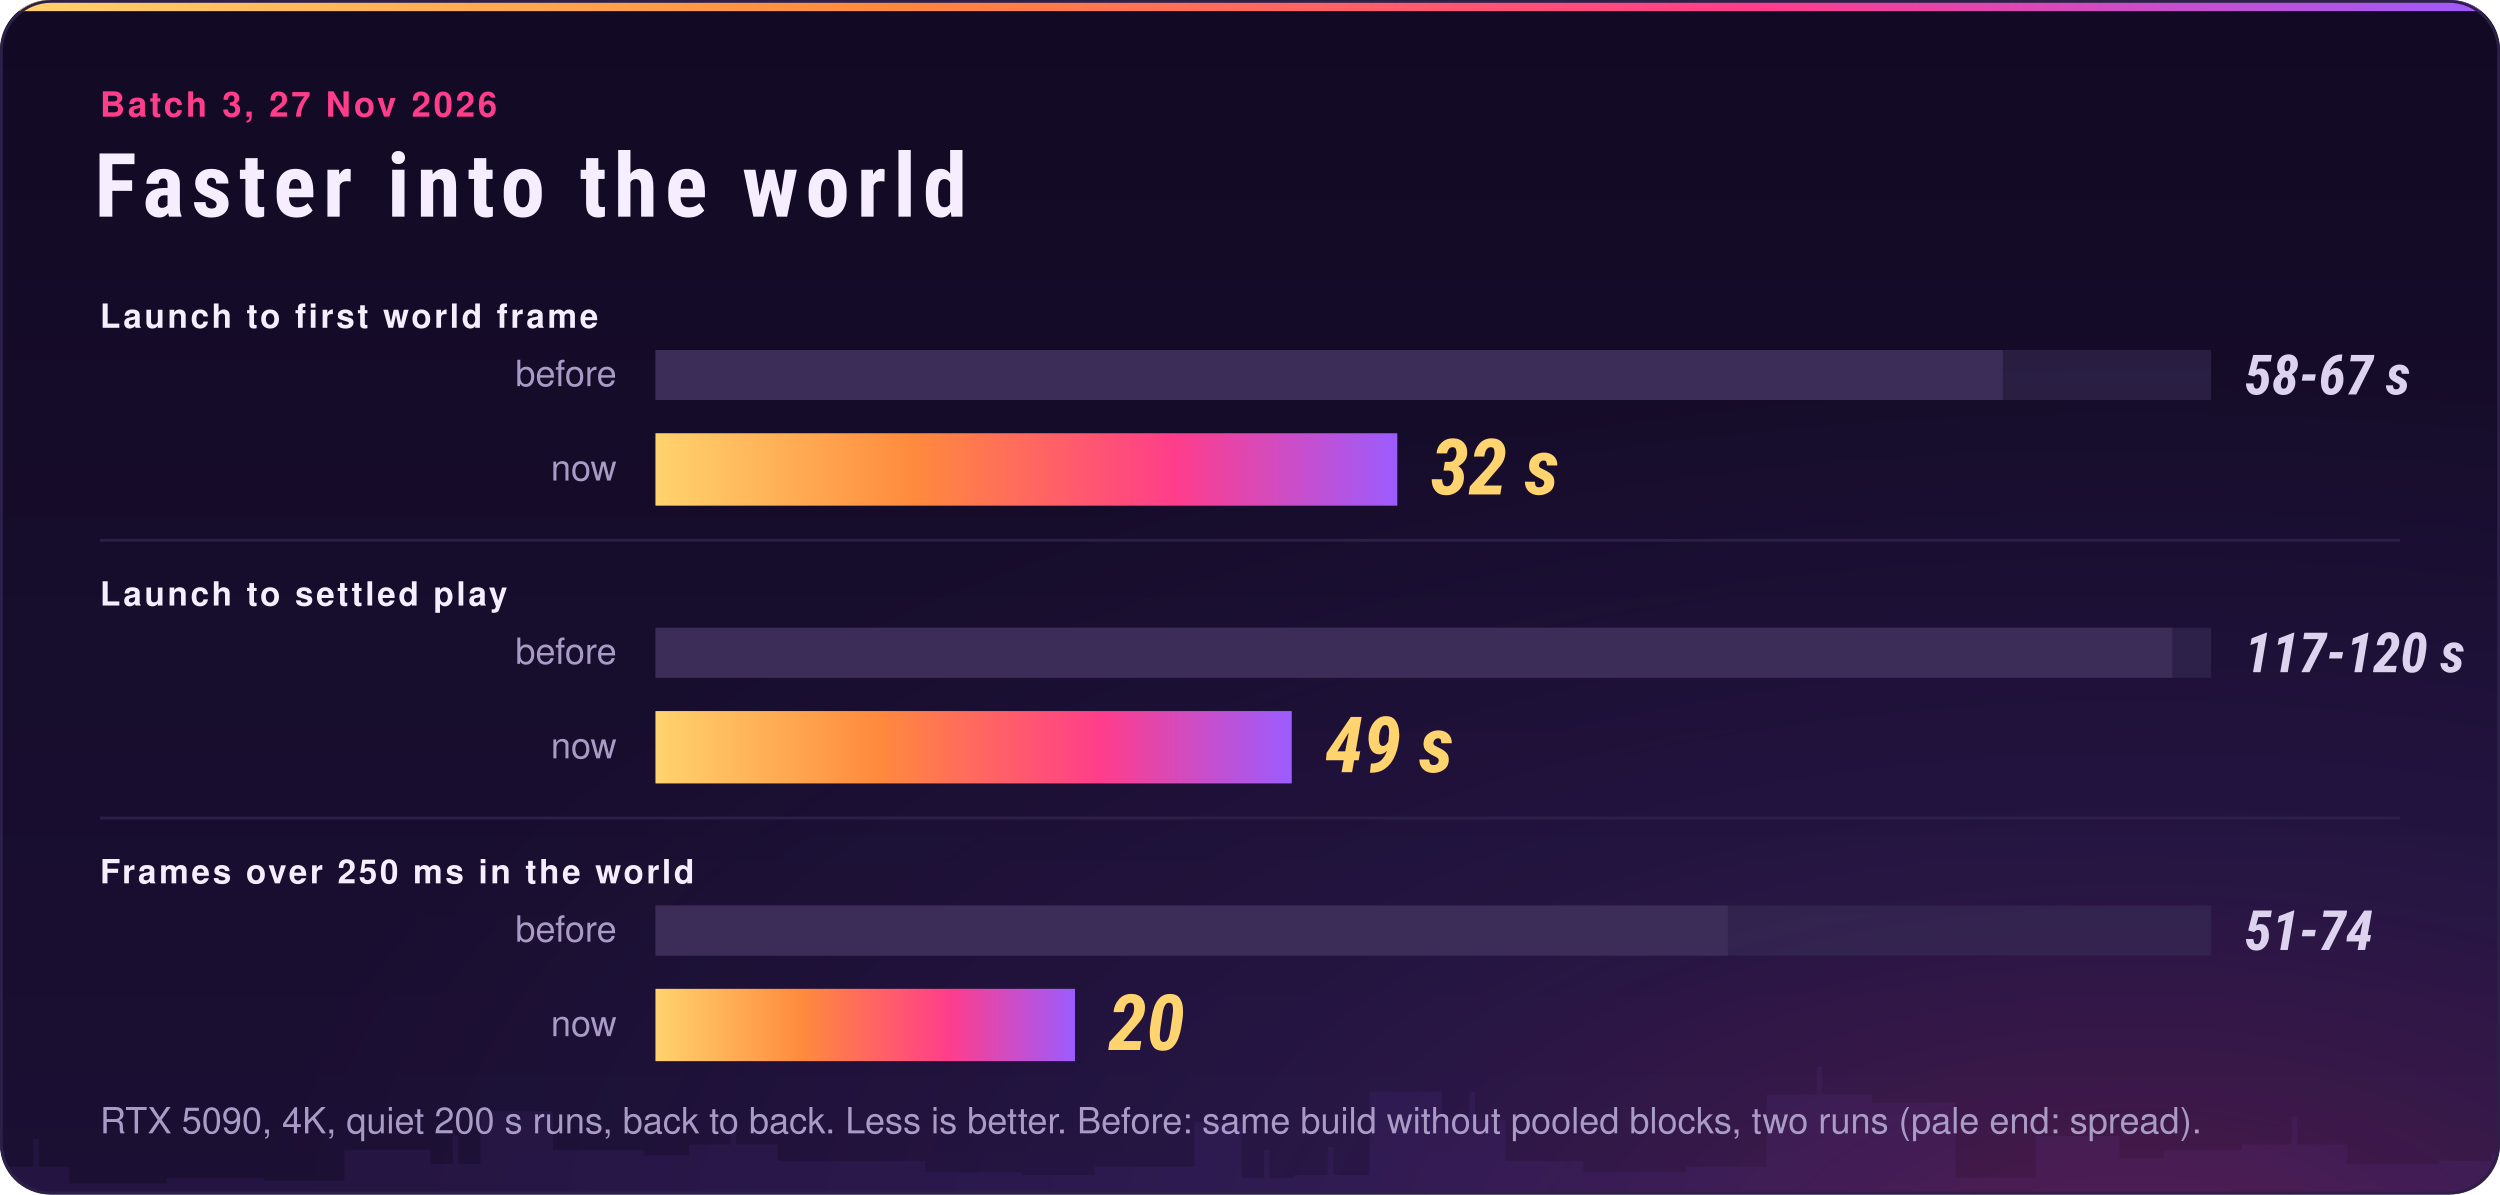
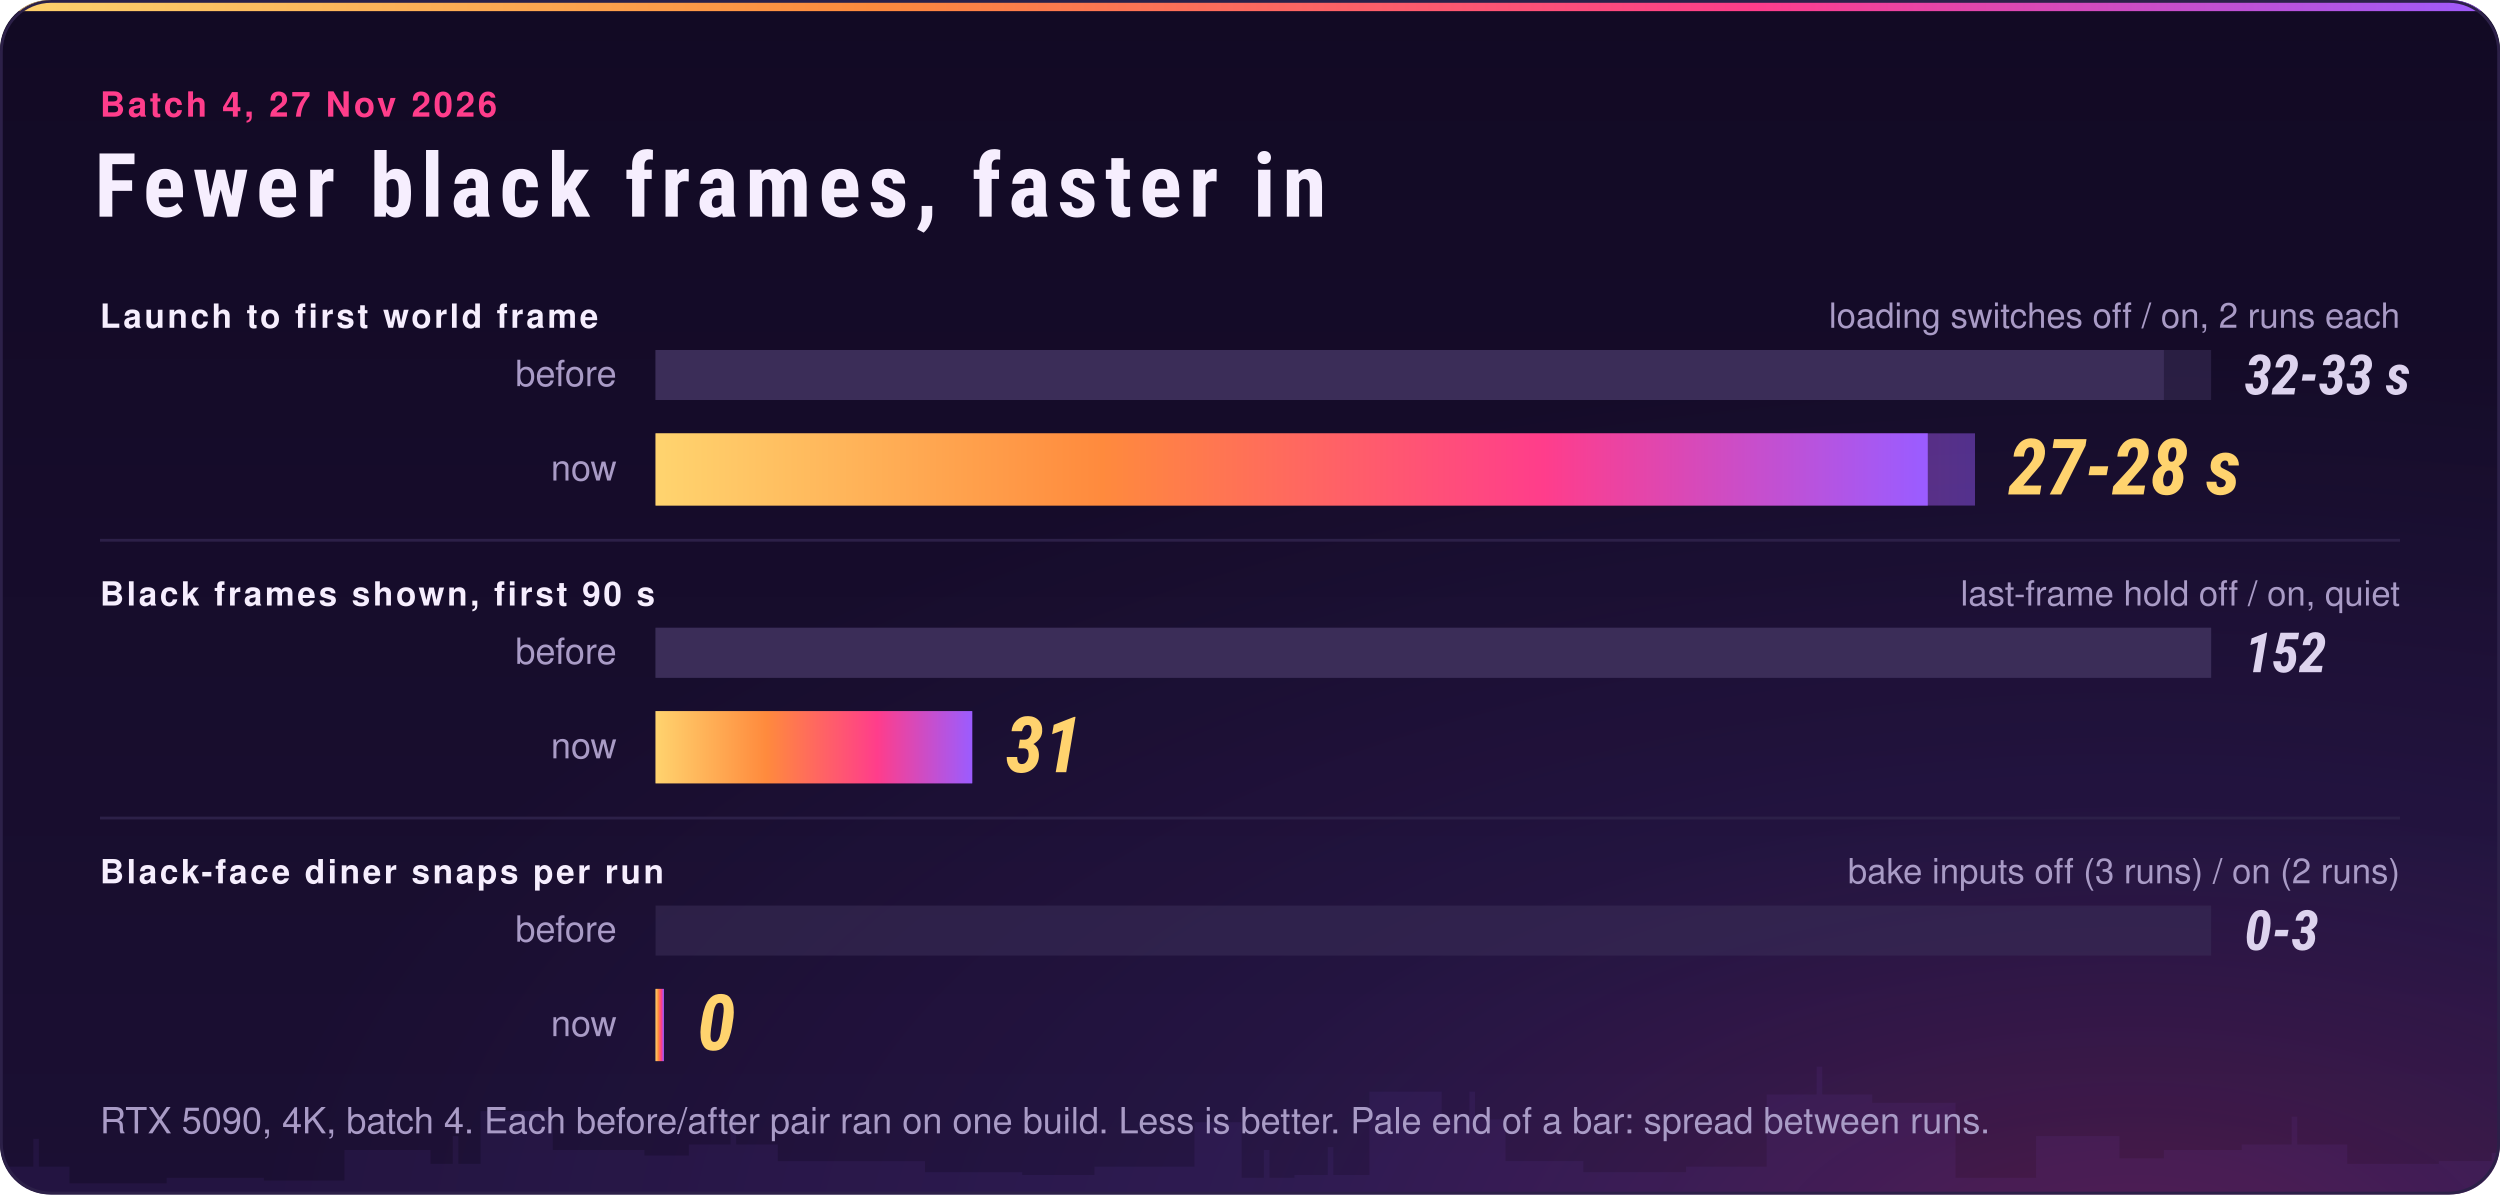
<svg xmlns="http://www.w3.org/2000/svg" width="900" height="430" viewBox="0 0 900 430" role="img" aria-labelledby="title desc">
  <style>
    .d{font-family:"Bahnschrift SemiBold Condensed","Bahnschrift Condensed","DIN Condensed","Roboto Condensed","Arial Narrow",Impact,sans-serif;font-weight:600}
    .s{font-family:-apple-system,BlinkMacSystemFont,"Segoe UI",Helvetica,Arial,sans-serif}
    .up{text-transform:uppercase;letter-spacing:.08em}
    .fade{animation:fade .7s ease-out both}
    .grow{transform-box:fill-box;transform-origin:left center;animation:grow 1.1s cubic-bezier(.2,.7,.2,1) both}
    .rise{transform-box:fill-box;transform-origin:center bottom;animation:rise 1.6s cubic-bezier(.2,.7,.2,1) both}
    .t1{animation-delay:.15s}.t2{animation-delay:.3s}.t3{animation-delay:.45s}.t4{animation-delay:.6s}
    .t5{animation-delay:.75s}.t6{animation-delay:.9s}.t7{animation-delay:1.1s}.t8{animation-delay:1.4s}
    @keyframes fade{from{opacity:0}to{opacity:1}}
    @keyframes grow{from{transform:scaleX(0)}to{transform:scaleX(1)}}
    @keyframes rise{from{transform:translateY(24px);opacity:.4}to{transform:none;opacity:1}}
    @media (prefers-reduced-motion:reduce){.fade,.grow,.rise{animation:none}}
  </style>
  <defs>
    <linearGradient id="cardbg" x1="0" y1="0" x2="0" y2="1">
      <stop offset="0" stop-color="#120a24" />
      <stop offset="1" stop-color="#1b0f33" />
    </linearGradient>
    <radialGradient id="glow" cx=".85" cy="1.05" r=".75">
      <stop offset="0" stop-color="#ff3d8b" stop-opacity=".22" />
      <stop offset=".5" stop-color="#9b5cff" stop-opacity=".08" />
      <stop offset="1" stop-color="#9b5cff" stop-opacity="0" />
    </radialGradient>
    <linearGradient id="sunset" x1="0" y1="0" x2="1" y2="0">
      <stop offset="0" stop-color="#ffd36e" />
      <stop offset=".35" stop-color="#ff8a3d" />
      <stop offset=".7" stop-color="#ff3d8b" />
      <stop offset="1" stop-color="#9b5cff" />
    </linearGradient>
    <linearGradient id="sunsetv" x1="0" y1="0" x2="0" y2="1">
      <stop offset="0" stop-color="#ffd36e" />
      <stop offset=".35" stop-color="#ff8a3d" />
      <stop offset=".7" stop-color="#ff3d8b" />
      <stop offset="1" stop-color="#9b5cff" />
    </linearGradient>
    <clipPath id="cardclip">
      <rect width="900" height="430" rx="18" />
    </clipPath>
  </defs>
  <g clip-path="url(#cardclip)">
    <rect width="900" height="430" fill="url(#cardbg)" />
    <rect width="900" height="430" fill="url(#glow)" />
    <path d="M0 430L0 420L12 420L12 410L14 410L14 420L25 420L25 426L60 426L60 424L95 424L95 425L124 425L124 414L155 414L155 419L163 419L163 409L165 409L165 419L173 419L173 400L199 400L199 414L232 414L232 416L248 416L248 412L263 412L263 402L265 402L265 412L280 412L280 418L300 418L300 418L333 418L333 422L368 422L368 423L394 423L394 420L430 420L430 404L447 404L447 424L455 424L455 414L457 414L457 424L466 424L466 423L478 423L478 413L480 413L480 423L493 423L493 393L519 393L519 403L529 403L529 393L531 393L531 403L542 403L542 418L570 418L570 422L607 422L607 420L636 420L636 394L654 394L654 384L656 384L656 394L674 394L674 397L704 397L704 424L733 424L733 409L763 409L763 417L779 417L779 414L807 414L807 412L825 412L825 402L827 402L827 412L845 412L845 419L878 419L878 418L897 418L897 415L904 415L904 405L906 405L906 415L900 415L900 430Z" fill="#9b5cff" fill-opacity=".07" />
    <rect width="900" height="4" fill="url(#sunset)" />
  </g>
  <rect x=".5" y=".5" width="899" height="429" rx="18" fill="none" stroke="#2c2048" />
-   <text class="s up" x="36" y="42" font-size="12.5" font-weight="700" fill="#ff3d8b">Batch 3, 27 Nov 2026</text>
-   <text class="d up" x="34" y="78" font-size="32" letter-spacing=".04em" fill="#f6eefe">Faster into the world</text>
+   <text class="s up" x="36" y="42" font-size="12.5" font-weight="700" fill="#ff3d8b">Batch 4, 27 Nov 2026</text>
+   <text class="d up" x="34" y="78" font-size="32" letter-spacing=".04em" fill="#f6eefe">Fewer black frames, faster in</text>
  <text class="s up" x="36" y="118" font-size="12" font-weight="700" fill="#f6eefe">Launch to first world frame</text>
+   <text class="s" x="864" y="118" font-size="12.5" text-anchor="end" fill="#a99bc6">loading switches off / on, 2 runs each</text>
  <text class="s" x="222" y="139" font-size="13" text-anchor="end" fill="#a99bc6">before</text>
  <text class="s" x="222" y="173" font-size="13" text-anchor="end" fill="#a99bc6">now</text>
  <rect class="grow t1" x="236" y="126" width="560" height="18" fill="#3b2d58" opacity=".55" />
-   <rect class="grow t1" x="236" y="126" width="485" height="18" fill="#3b2d58" />
-   <text class="d fade t6" x="808" y="142" font-size="20" font-style="italic" fill="#ddd3ee">58-67 s</text>
-   <rect class="grow t2" x="236" y="156" width="267" height="26" fill="url(#sunset)" opacity=".45" />
-   <rect class="grow t2" x="236" y="156" width="267" height="26" fill="url(#sunset)" />
-   <text class="d fade t6" x="515" y="178" font-size="28" font-style="italic" fill="#ffd36e">32 s</text>
-   <text class="s up" x="36" y="218" font-size="12" font-weight="700" fill="#f6eefe">Launch to settled play</text>
+   <rect class="grow t1" x="236" y="126" width="543" height="18" fill="#3b2d58" />
+   <text class="d fade t6" x="808" y="142" font-size="20" font-style="italic" fill="#ddd3ee">32-33 s</text>
+   <rect class="grow t2" x="236" y="156" width="475" height="26" fill="url(#sunset)" opacity=".45" />
+   <rect class="grow t2" x="236" y="156" width="458" height="26" fill="url(#sunset)" />
+   <text class="d fade t6" x="723" y="178" font-size="28" font-style="italic" fill="#ffd36e">27-28 s</text>
+   <text class="s up" x="36" y="218" font-size="12" font-weight="700" fill="#f6eefe">Black frames shown, first 90 s</text>
+   <text class="s" x="864" y="218" font-size="12.5" text-anchor="end" fill="#a99bc6">last-frame hold off / on, quiet</text>
  <text class="s" x="222" y="239" font-size="13" text-anchor="end" fill="#a99bc6">before</text>
  <text class="s" x="222" y="273" font-size="13" text-anchor="end" fill="#a99bc6">now</text>
  <rect class="grow t3" x="236" y="226" width="560" height="18" fill="#3b2d58" opacity=".55" />
-   <rect class="grow t3" x="236" y="226" width="546" height="18" fill="#3b2d58" />
-   <text class="d fade t6" x="808" y="242" font-size="20" font-style="italic" fill="#ddd3ee">117-120 s</text>
-   <rect class="grow t4" x="236" y="256" width="229" height="26" fill="url(#sunset)" opacity=".45" />
-   <rect class="grow t4" x="236" y="256" width="229" height="26" fill="url(#sunset)" />
-   <text class="d fade t6" x="477" y="278" font-size="28" font-style="italic" fill="#ffd36e">49 s</text>
-   <text class="s up" x="36" y="318" font-size="12" font-weight="700" fill="#f6eefe">Frames over 250 ms in the world</text>
+   <rect class="grow t3" x="236" y="226" width="560" height="18" fill="#3b2d58" />
+   <text class="d fade t6" x="808" y="242" font-size="20" font-style="italic" fill="#ddd3ee">152</text>
+   <rect class="grow t4" x="236" y="256" width="114" height="26" fill="url(#sunset)" opacity=".45" />
+   <rect class="grow t4" x="236" y="256" width="114" height="26" fill="url(#sunset)" />
+   <text class="d fade t6" x="362" y="278" font-size="28" font-style="italic" fill="#ffd36e">31</text>
+   <text class="s up" x="36" y="318" font-size="12" font-weight="700" fill="#f6eefe">Black-face diner snaps per run</text>
+   <text class="s" x="864" y="318" font-size="12.5" text-anchor="end" fill="#a99bc6">bake inputs off (3 runs) / on (2 runs)</text>
  <text class="s" x="222" y="339" font-size="13" text-anchor="end" fill="#a99bc6">before</text>
  <text class="s" x="222" y="373" font-size="13" text-anchor="end" fill="#a99bc6">now</text>
  <rect class="grow t5" x="236" y="326" width="560" height="18" fill="#3b2d58" opacity=".55" />
-   <rect class="grow t5" x="236" y="326" width="386" height="18" fill="#3b2d58" />
-   <text class="d fade t6" x="808" y="342" font-size="20" font-style="italic" fill="#ddd3ee">51-74</text>
-   <rect class="grow t6" x="236" y="356" width="151" height="26" fill="url(#sunset)" opacity=".45" />
-   <rect class="grow t6" x="236" y="356" width="151" height="26" fill="url(#sunset)" />
-   <text class="d fade t6" x="399" y="378" font-size="28" font-style="italic" fill="#ffd36e">20</text>
+   <rect class="grow t5" x="236" y="326" width="0" height="18" fill="#3b2d58" />
+   <text class="d fade t6" x="808" y="342" font-size="20" font-style="italic" fill="#ddd3ee">0-3</text>
+   <rect class="grow t6" x="236" y="356" width="3" height="26" fill="url(#sunset)" opacity=".45" />
+   <rect class="grow t6" x="236" y="356" width="3" height="26" fill="url(#sunset)" />
+   <text class="d fade t6" x="251" y="378" font-size="28" font-style="italic" fill="#ffd36e">0</text>
  <rect x="36" y="194" width="828" height="1" fill="#2c2048" />
  <rect x="36" y="294" width="828" height="1" fill="#2c2048" />
-   <text class="s" x="36" y="408" font-size="13" fill="#a99bc6">RTX 5090, 4K, quiet 200 s runs, back to back. Less is better. Before: same build without pooled blocks, two runs (pale end: spread).</text>
+   <text class="s" x="36" y="408" font-size="13" fill="#a99bc6">RTX 5090, 4K, batch 4. Each before/after pair ran on one build. Less is better. Pale end of a bar: spread between runs.</text>
</svg>
